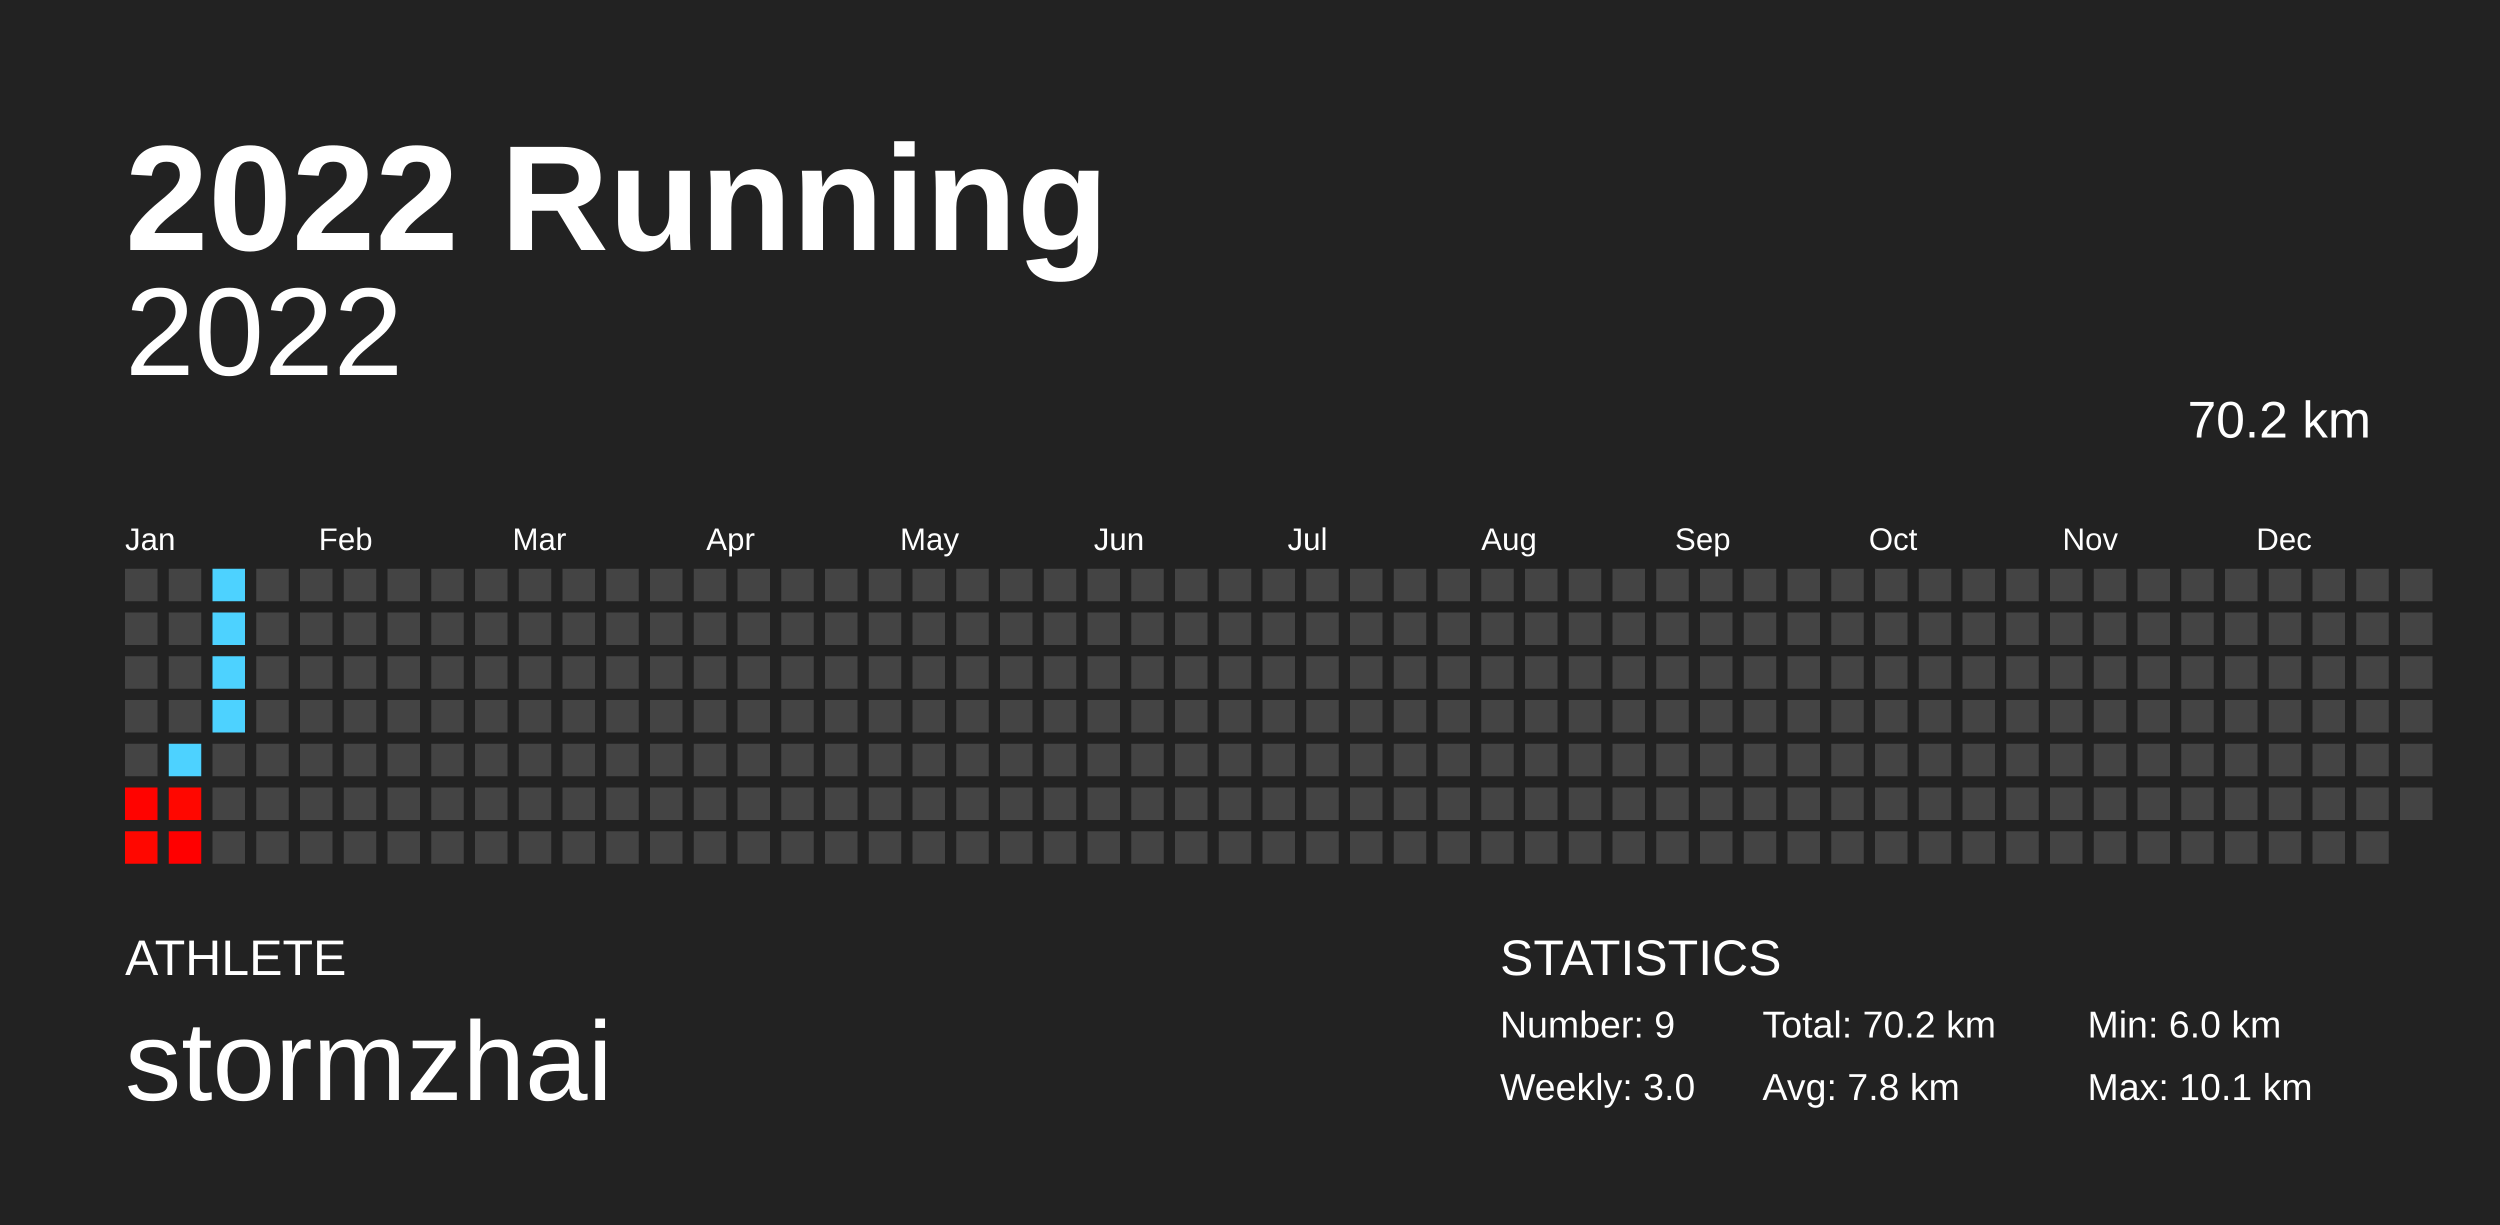
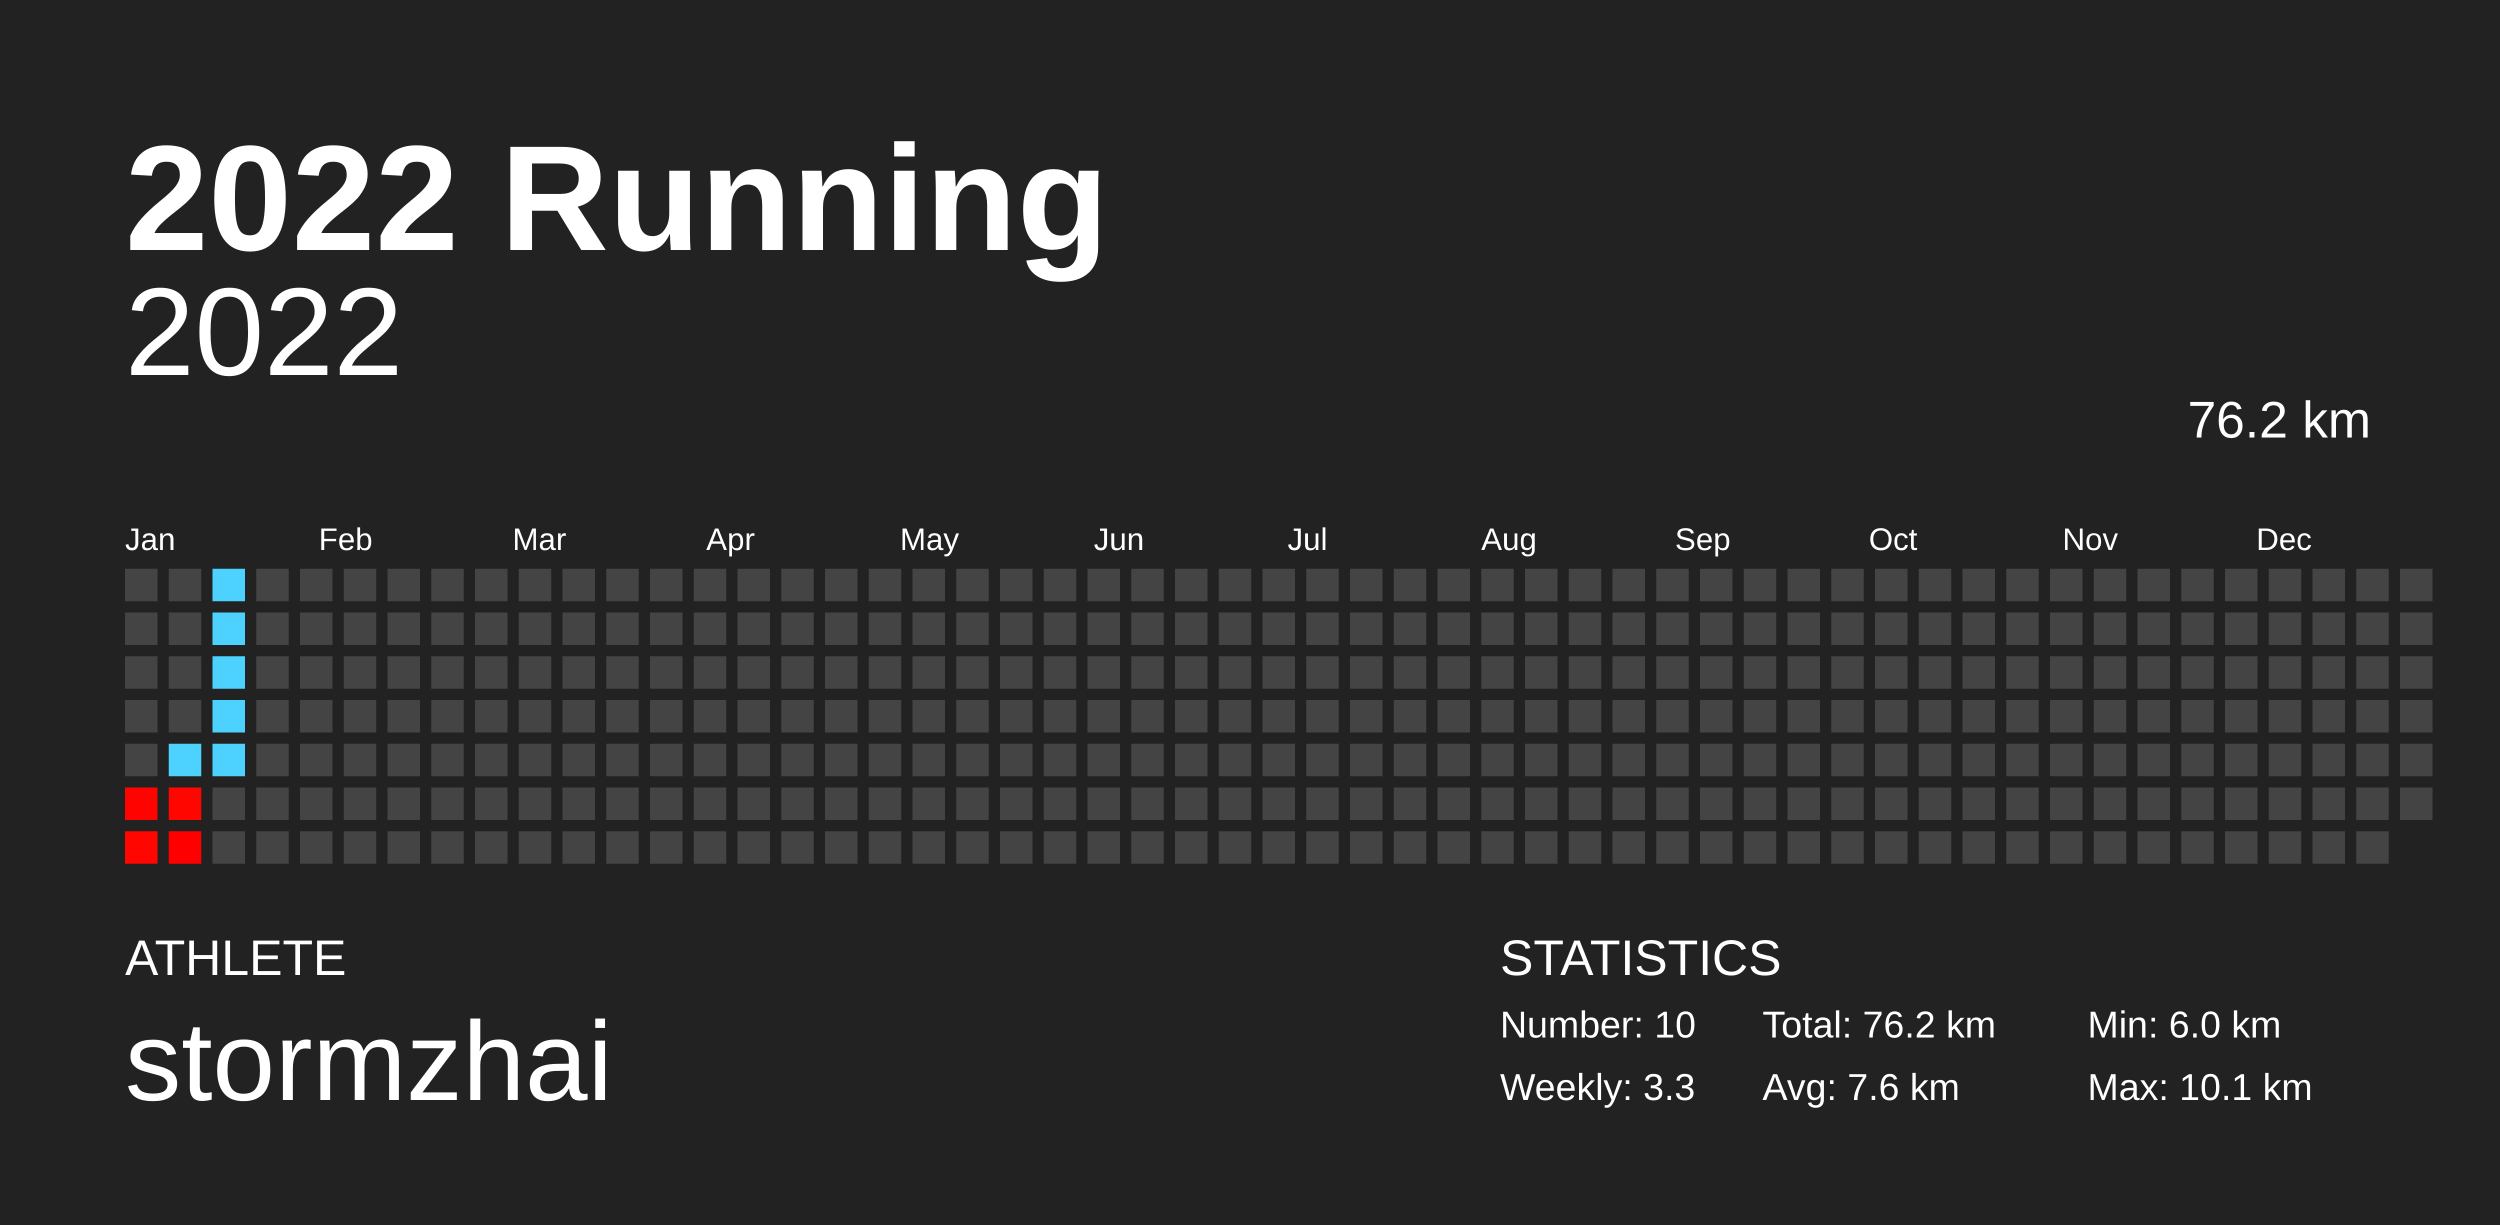
<svg xmlns="http://www.w3.org/2000/svg" baseProfile="full" height="98mm" version="1.1" viewBox="0,0,200,98" width="200mm">
  <defs />
  <rect fill="#222222" height="98" width="200" x="0" y="0" />
  <text fill="#FFFFFF" style="font-size:12px; font-family:Arial; font-weight:bold;" x="10" y="20">2022 Running</text>
  <text fill="#FFFFFF" style="font-size:4px; font-family:Arial" x="10" y="78">ATHLETE</text>
  <text fill="#FFFFFF" style="font-size:9px; font-family:Arial" x="10" y="88">stormzhai</text>
  <text fill="#FFFFFF" style="font-size:4px; font-family:Arial" x="120" y="78">STATISTICS</text>
-   <text fill="#FFFFFF" style="font-size:3px; font-family:Arial" x="120" y="83">Number: 9</text>
-   <text fill="#FFFFFF" style="font-size:3px; font-family:Arial" x="120" y="88">Weekly: 3.0</text>
-   <text fill="#FFFFFF" style="font-size:3px; font-family:Arial" x="141" y="83">Total: 70.2 km</text>
-   <text fill="#FFFFFF" style="font-size:3px; font-family:Arial" x="141" y="88">Avg: 7.8 km</text>
+   <text fill="#FFFFFF" style="font-size:3px; font-family:Arial" x="120" y="83">Number: 10</text>
+   <text fill="#FFFFFF" style="font-size:3px; font-family:Arial" x="120" y="88">Weekly: 3.3</text>
+   <text fill="#FFFFFF" style="font-size:3px; font-family:Arial" x="141" y="83">Total: 76.2 km</text>
+   <text fill="#FFFFFF" style="font-size:3px; font-family:Arial" x="141" y="88">Avg: 7.6 km</text>
  <text fill="#FFFFFF" style="font-size:3px; font-family:Arial" x="167" y="83">Min: 6.0 km</text>
  <text fill="#FFFFFF" style="font-size:3px; font-family:Arial" x="167" y="88">Max: 10.1 km</text>
  <text alignment-baseline="hanging" fill="#FFFFFF" style="font-size:10.0px; font-family:Arial;" x="10" y="30">2022</text>
-   <text alignment-baseline="hanging" fill="#FFFFFF" style="font-size:4.125px; font-family:Arial;" x="175" y="35">70.2 km</text>
+   <text alignment-baseline="hanging" fill="#FFFFFF" style="font-size:4.125px; font-family:Arial;" x="175" y="35">76.2 km</text>
  <text fill="#FFFFFF" style="font-size:2.5px; font-family:Arial" x="10.0" y="44">Jan</text>
  <text fill="#FFFFFF" style="font-size:2.5px; font-family:Arial" x="25.5" y="44">Feb</text>
  <text fill="#FFFFFF" style="font-size:2.5px; font-family:Arial" x="41.0" y="44">Mar</text>
  <text fill="#FFFFFF" style="font-size:2.5px; font-family:Arial" x="56.5" y="44">Apr</text>
  <text fill="#FFFFFF" style="font-size:2.5px; font-family:Arial" x="72.0" y="44">May</text>
  <text fill="#FFFFFF" style="font-size:2.5px; font-family:Arial" x="87.5" y="44">Jun</text>
  <text fill="#FFFFFF" style="font-size:2.5px; font-family:Arial" x="103.0" y="44">Jul</text>
  <text fill="#FFFFFF" style="font-size:2.5px; font-family:Arial" x="118.5" y="44">Aug</text>
  <text fill="#FFFFFF" style="font-size:2.5px; font-family:Arial" x="134.0" y="44">Sep</text>
  <text fill="#FFFFFF" style="font-size:2.5px; font-family:Arial" x="149.5" y="44">Oct</text>
  <text fill="#FFFFFF" style="font-size:2.5px; font-family:Arial" x="165.0" y="44">Nov</text>
  <text fill="#FFFFFF" style="font-size:2.5px; font-family:Arial" x="180.5" y="44">Dec</text>
  <rect fill="#444444" height="2.6" width="2.6" x="10.0" y="45.5" />
  <rect fill="#444444" height="2.6" width="2.6" x="10.0" y="49.0" />
  <rect fill="#444444" height="2.6" width="2.6" x="10.0" y="52.5" />
  <rect fill="#444444" height="2.6" width="2.6" x="10.0" y="56.0" />
  <rect fill="#444444" height="2.6" width="2.6" x="10.0" y="59.5" />
  <rect fill="#ff0300" height="2.6" width="2.6" x="10.0" y="63.0" />
  <rect fill="#ff0700" height="2.6" width="2.6" x="10.0" y="66.5" />
  <rect fill="#444444" height="2.6" width="2.6" x="13.5" y="45.5" />
  <rect fill="#444444" height="2.6" width="2.6" x="13.5" y="49.0" />
  <rect fill="#444444" height="2.6" width="2.6" x="13.5" y="52.5" />
  <rect fill="#444444" height="2.6" width="2.6" x="13.5" y="56.0" />
  <rect fill="#4dd2ff" height="2.6" width="2.6" x="13.5" y="59.5" />
  <rect fill="#ff0700" height="2.6" width="2.6" x="13.5" y="63.0" />
  <rect fill="#ff0000" height="2.6" width="2.6" x="13.5" y="66.5" />
  <rect fill="#4dd2ff" height="2.6" width="2.6" x="17.0" y="45.5" />
  <rect fill="#4dd2ff" height="2.6" width="2.6" x="17.0" y="49.0" />
  <rect fill="#4dd2ff" height="2.6" width="2.6" x="17.0" y="52.5" />
  <rect fill="#4dd2ff" height="2.6" width="2.6" x="17.0" y="56.0" />
-   <rect fill="#444444" height="2.6" width="2.6" x="17.0" y="59.5" />
+   <rect fill="#4dd2ff" height="2.6" width="2.6" x="17.0" y="59.5" />
  <rect fill="#444444" height="2.6" width="2.6" x="17.0" y="63.0" />
  <rect fill="#444444" height="2.6" width="2.6" x="17.0" y="66.5" />
  <rect fill="#444444" height="2.6" width="2.6" x="20.5" y="45.5" />
  <rect fill="#444444" height="2.6" width="2.6" x="20.5" y="49.0" />
  <rect fill="#444444" height="2.6" width="2.6" x="20.5" y="52.5" />
  <rect fill="#444444" height="2.6" width="2.6" x="20.5" y="56.0" />
  <rect fill="#444444" height="2.6" width="2.6" x="20.5" y="59.5" />
  <rect fill="#444444" height="2.6" width="2.6" x="20.5" y="63.0" />
  <rect fill="#444444" height="2.6" width="2.6" x="20.5" y="66.5" />
  <rect fill="#444444" height="2.6" width="2.6" x="24.0" y="45.5" />
  <rect fill="#444444" height="2.6" width="2.6" x="24.0" y="49.0" />
  <rect fill="#444444" height="2.6" width="2.6" x="24.0" y="52.5" />
  <rect fill="#444444" height="2.6" width="2.6" x="24.0" y="56.0" />
  <rect fill="#444444" height="2.6" width="2.6" x="24.0" y="59.5" />
  <rect fill="#444444" height="2.6" width="2.6" x="24.0" y="63.0" />
  <rect fill="#444444" height="2.6" width="2.6" x="24.0" y="66.5" />
  <rect fill="#444444" height="2.6" width="2.6" x="27.5" y="45.5" />
  <rect fill="#444444" height="2.6" width="2.6" x="27.5" y="49.0" />
  <rect fill="#444444" height="2.6" width="2.6" x="27.5" y="52.5" />
  <rect fill="#444444" height="2.6" width="2.6" x="27.5" y="56.0" />
  <rect fill="#444444" height="2.6" width="2.6" x="27.5" y="59.5" />
  <rect fill="#444444" height="2.6" width="2.6" x="27.5" y="63.0" />
  <rect fill="#444444" height="2.6" width="2.6" x="27.5" y="66.5" />
  <rect fill="#444444" height="2.6" width="2.6" x="31.0" y="45.5" />
  <rect fill="#444444" height="2.6" width="2.6" x="31.0" y="49.0" />
  <rect fill="#444444" height="2.6" width="2.6" x="31.0" y="52.5" />
  <rect fill="#444444" height="2.6" width="2.6" x="31.0" y="56.0" />
  <rect fill="#444444" height="2.6" width="2.6" x="31.0" y="59.5" />
  <rect fill="#444444" height="2.6" width="2.6" x="31.0" y="63.0" />
  <rect fill="#444444" height="2.6" width="2.6" x="31.0" y="66.5" />
  <rect fill="#444444" height="2.6" width="2.6" x="34.5" y="45.5" />
  <rect fill="#444444" height="2.6" width="2.6" x="34.5" y="49.0" />
  <rect fill="#444444" height="2.6" width="2.6" x="34.5" y="52.5" />
  <rect fill="#444444" height="2.6" width="2.6" x="34.5" y="56.0" />
  <rect fill="#444444" height="2.6" width="2.6" x="34.5" y="59.5" />
  <rect fill="#444444" height="2.6" width="2.6" x="34.5" y="63.0" />
  <rect fill="#444444" height="2.6" width="2.6" x="34.5" y="66.5" />
  <rect fill="#444444" height="2.6" width="2.6" x="38.0" y="45.5" />
  <rect fill="#444444" height="2.6" width="2.6" x="38.0" y="49.0" />
  <rect fill="#444444" height="2.6" width="2.6" x="38.0" y="52.5" />
  <rect fill="#444444" height="2.6" width="2.6" x="38.0" y="56.0" />
  <rect fill="#444444" height="2.6" width="2.6" x="38.0" y="59.5" />
  <rect fill="#444444" height="2.6" width="2.6" x="38.0" y="63.0" />
  <rect fill="#444444" height="2.6" width="2.6" x="38.0" y="66.5" />
  <rect fill="#444444" height="2.6" width="2.6" x="41.5" y="45.5" />
  <rect fill="#444444" height="2.6" width="2.6" x="41.5" y="49.0" />
  <rect fill="#444444" height="2.6" width="2.6" x="41.5" y="52.5" />
  <rect fill="#444444" height="2.6" width="2.6" x="41.5" y="56.0" />
  <rect fill="#444444" height="2.6" width="2.6" x="41.5" y="59.5" />
  <rect fill="#444444" height="2.6" width="2.6" x="41.5" y="63.0" />
  <rect fill="#444444" height="2.6" width="2.6" x="41.5" y="66.5" />
  <rect fill="#444444" height="2.6" width="2.6" x="45.0" y="45.5" />
  <rect fill="#444444" height="2.6" width="2.6" x="45.0" y="49.0" />
  <rect fill="#444444" height="2.6" width="2.6" x="45.0" y="52.5" />
  <rect fill="#444444" height="2.6" width="2.6" x="45.0" y="56.0" />
  <rect fill="#444444" height="2.6" width="2.6" x="45.0" y="59.5" />
  <rect fill="#444444" height="2.6" width="2.6" x="45.0" y="63.0" />
  <rect fill="#444444" height="2.6" width="2.6" x="45.0" y="66.5" />
  <rect fill="#444444" height="2.6" width="2.6" x="48.5" y="45.5" />
  <rect fill="#444444" height="2.6" width="2.6" x="48.5" y="49.0" />
  <rect fill="#444444" height="2.6" width="2.6" x="48.5" y="52.5" />
  <rect fill="#444444" height="2.6" width="2.6" x="48.5" y="56.0" />
  <rect fill="#444444" height="2.6" width="2.6" x="48.5" y="59.5" />
  <rect fill="#444444" height="2.6" width="2.6" x="48.5" y="63.0" />
  <rect fill="#444444" height="2.6" width="2.6" x="48.5" y="66.5" />
  <rect fill="#444444" height="2.6" width="2.6" x="52.0" y="45.5" />
  <rect fill="#444444" height="2.6" width="2.6" x="52.0" y="49.0" />
  <rect fill="#444444" height="2.6" width="2.6" x="52.0" y="52.5" />
  <rect fill="#444444" height="2.6" width="2.6" x="52.0" y="56.0" />
  <rect fill="#444444" height="2.6" width="2.6" x="52.0" y="59.5" />
  <rect fill="#444444" height="2.6" width="2.6" x="52.0" y="63.0" />
  <rect fill="#444444" height="2.6" width="2.6" x="52.0" y="66.5" />
  <rect fill="#444444" height="2.6" width="2.6" x="55.5" y="45.5" />
  <rect fill="#444444" height="2.6" width="2.6" x="55.5" y="49.0" />
  <rect fill="#444444" height="2.6" width="2.6" x="55.5" y="52.5" />
  <rect fill="#444444" height="2.6" width="2.6" x="55.5" y="56.0" />
  <rect fill="#444444" height="2.6" width="2.6" x="55.5" y="59.5" />
  <rect fill="#444444" height="2.6" width="2.6" x="55.5" y="63.0" />
  <rect fill="#444444" height="2.6" width="2.6" x="55.5" y="66.5" />
  <rect fill="#444444" height="2.6" width="2.6" x="59.0" y="45.5" />
  <rect fill="#444444" height="2.6" width="2.6" x="59.0" y="49.0" />
  <rect fill="#444444" height="2.6" width="2.6" x="59.0" y="52.5" />
  <rect fill="#444444" height="2.6" width="2.6" x="59.0" y="56.0" />
  <rect fill="#444444" height="2.6" width="2.6" x="59.0" y="59.5" />
  <rect fill="#444444" height="2.6" width="2.6" x="59.0" y="63.0" />
  <rect fill="#444444" height="2.6" width="2.6" x="59.0" y="66.5" />
  <rect fill="#444444" height="2.6" width="2.6" x="62.5" y="45.5" />
  <rect fill="#444444" height="2.6" width="2.6" x="62.5" y="49.0" />
  <rect fill="#444444" height="2.6" width="2.6" x="62.5" y="52.5" />
  <rect fill="#444444" height="2.6" width="2.6" x="62.5" y="56.0" />
  <rect fill="#444444" height="2.6" width="2.6" x="62.5" y="59.5" />
  <rect fill="#444444" height="2.6" width="2.6" x="62.5" y="63.0" />
  <rect fill="#444444" height="2.6" width="2.6" x="62.5" y="66.5" />
  <rect fill="#444444" height="2.6" width="2.6" x="66.0" y="45.5" />
  <rect fill="#444444" height="2.6" width="2.6" x="66.0" y="49.0" />
  <rect fill="#444444" height="2.6" width="2.6" x="66.0" y="52.5" />
  <rect fill="#444444" height="2.6" width="2.6" x="66.0" y="56.0" />
  <rect fill="#444444" height="2.6" width="2.6" x="66.0" y="59.5" />
  <rect fill="#444444" height="2.6" width="2.6" x="66.0" y="63.0" />
  <rect fill="#444444" height="2.6" width="2.6" x="66.0" y="66.5" />
  <rect fill="#444444" height="2.6" width="2.6" x="69.5" y="45.5" />
  <rect fill="#444444" height="2.6" width="2.6" x="69.5" y="49.0" />
  <rect fill="#444444" height="2.6" width="2.6" x="69.5" y="52.5" />
  <rect fill="#444444" height="2.6" width="2.6" x="69.5" y="56.0" />
  <rect fill="#444444" height="2.6" width="2.6" x="69.5" y="59.5" />
  <rect fill="#444444" height="2.6" width="2.6" x="69.5" y="63.0" />
  <rect fill="#444444" height="2.6" width="2.6" x="69.5" y="66.5" />
  <rect fill="#444444" height="2.6" width="2.6" x="73.0" y="45.5" />
  <rect fill="#444444" height="2.6" width="2.6" x="73.0" y="49.0" />
  <rect fill="#444444" height="2.6" width="2.6" x="73.0" y="52.5" />
  <rect fill="#444444" height="2.6" width="2.6" x="73.0" y="56.0" />
  <rect fill="#444444" height="2.6" width="2.6" x="73.0" y="59.5" />
  <rect fill="#444444" height="2.6" width="2.6" x="73.0" y="63.0" />
  <rect fill="#444444" height="2.6" width="2.6" x="73.0" y="66.5" />
  <rect fill="#444444" height="2.6" width="2.6" x="76.5" y="45.5" />
  <rect fill="#444444" height="2.6" width="2.6" x="76.5" y="49.0" />
  <rect fill="#444444" height="2.6" width="2.6" x="76.5" y="52.5" />
  <rect fill="#444444" height="2.6" width="2.6" x="76.5" y="56.0" />
  <rect fill="#444444" height="2.6" width="2.6" x="76.5" y="59.5" />
  <rect fill="#444444" height="2.6" width="2.6" x="76.5" y="63.0" />
  <rect fill="#444444" height="2.6" width="2.6" x="76.5" y="66.5" />
  <rect fill="#444444" height="2.6" width="2.6" x="80.0" y="45.5" />
  <rect fill="#444444" height="2.6" width="2.6" x="80.0" y="49.0" />
  <rect fill="#444444" height="2.6" width="2.6" x="80.0" y="52.5" />
  <rect fill="#444444" height="2.6" width="2.6" x="80.0" y="56.0" />
  <rect fill="#444444" height="2.6" width="2.6" x="80.0" y="59.5" />
  <rect fill="#444444" height="2.6" width="2.6" x="80.0" y="63.0" />
  <rect fill="#444444" height="2.6" width="2.6" x="80.0" y="66.5" />
  <rect fill="#444444" height="2.6" width="2.6" x="83.5" y="45.5" />
  <rect fill="#444444" height="2.6" width="2.6" x="83.5" y="49.0" />
  <rect fill="#444444" height="2.6" width="2.6" x="83.5" y="52.5" />
  <rect fill="#444444" height="2.6" width="2.6" x="83.5" y="56.0" />
  <rect fill="#444444" height="2.6" width="2.6" x="83.5" y="59.5" />
  <rect fill="#444444" height="2.6" width="2.6" x="83.5" y="63.0" />
  <rect fill="#444444" height="2.6" width="2.6" x="83.5" y="66.5" />
  <rect fill="#444444" height="2.6" width="2.6" x="87.0" y="45.5" />
  <rect fill="#444444" height="2.6" width="2.6" x="87.0" y="49.0" />
  <rect fill="#444444" height="2.6" width="2.6" x="87.0" y="52.5" />
  <rect fill="#444444" height="2.6" width="2.6" x="87.0" y="56.0" />
  <rect fill="#444444" height="2.6" width="2.6" x="87.0" y="59.5" />
  <rect fill="#444444" height="2.6" width="2.6" x="87.0" y="63.0" />
  <rect fill="#444444" height="2.6" width="2.6" x="87.0" y="66.5" />
  <rect fill="#444444" height="2.6" width="2.6" x="90.5" y="45.5" />
  <rect fill="#444444" height="2.6" width="2.6" x="90.5" y="49.0" />
  <rect fill="#444444" height="2.6" width="2.6" x="90.5" y="52.5" />
  <rect fill="#444444" height="2.6" width="2.6" x="90.5" y="56.0" />
  <rect fill="#444444" height="2.6" width="2.6" x="90.5" y="59.5" />
  <rect fill="#444444" height="2.6" width="2.6" x="90.5" y="63.0" />
  <rect fill="#444444" height="2.6" width="2.6" x="90.5" y="66.5" />
  <rect fill="#444444" height="2.6" width="2.6" x="94.0" y="45.5" />
  <rect fill="#444444" height="2.6" width="2.6" x="94.0" y="49.0" />
  <rect fill="#444444" height="2.6" width="2.6" x="94.0" y="52.5" />
  <rect fill="#444444" height="2.6" width="2.6" x="94.0" y="56.0" />
  <rect fill="#444444" height="2.6" width="2.6" x="94.0" y="59.5" />
  <rect fill="#444444" height="2.6" width="2.6" x="94.0" y="63.0" />
  <rect fill="#444444" height="2.6" width="2.6" x="94.0" y="66.5" />
  <rect fill="#444444" height="2.6" width="2.6" x="97.5" y="45.5" />
  <rect fill="#444444" height="2.6" width="2.6" x="97.5" y="49.0" />
  <rect fill="#444444" height="2.6" width="2.6" x="97.5" y="52.5" />
  <rect fill="#444444" height="2.6" width="2.6" x="97.5" y="56.0" />
  <rect fill="#444444" height="2.6" width="2.6" x="97.5" y="59.5" />
  <rect fill="#444444" height="2.6" width="2.6" x="97.5" y="63.0" />
  <rect fill="#444444" height="2.6" width="2.6" x="97.5" y="66.5" />
  <rect fill="#444444" height="2.6" width="2.6" x="101.0" y="45.5" />
  <rect fill="#444444" height="2.6" width="2.6" x="101.0" y="49.0" />
  <rect fill="#444444" height="2.6" width="2.6" x="101.0" y="52.5" />
  <rect fill="#444444" height="2.6" width="2.6" x="101.0" y="56.0" />
  <rect fill="#444444" height="2.6" width="2.6" x="101.0" y="59.5" />
  <rect fill="#444444" height="2.6" width="2.6" x="101.0" y="63.0" />
  <rect fill="#444444" height="2.6" width="2.6" x="101.0" y="66.5" />
  <rect fill="#444444" height="2.6" width="2.6" x="104.5" y="45.5" />
  <rect fill="#444444" height="2.6" width="2.6" x="104.5" y="49.0" />
  <rect fill="#444444" height="2.6" width="2.6" x="104.5" y="52.5" />
  <rect fill="#444444" height="2.6" width="2.6" x="104.5" y="56.0" />
  <rect fill="#444444" height="2.6" width="2.6" x="104.5" y="59.5" />
  <rect fill="#444444" height="2.6" width="2.6" x="104.5" y="63.0" />
  <rect fill="#444444" height="2.6" width="2.6" x="104.5" y="66.5" />
  <rect fill="#444444" height="2.6" width="2.6" x="108.0" y="45.5" />
  <rect fill="#444444" height="2.6" width="2.6" x="108.0" y="49.0" />
  <rect fill="#444444" height="2.6" width="2.6" x="108.0" y="52.5" />
  <rect fill="#444444" height="2.6" width="2.6" x="108.0" y="56.0" />
  <rect fill="#444444" height="2.6" width="2.6" x="108.0" y="59.5" />
  <rect fill="#444444" height="2.6" width="2.6" x="108.0" y="63.0" />
  <rect fill="#444444" height="2.6" width="2.6" x="108.0" y="66.5" />
  <rect fill="#444444" height="2.6" width="2.6" x="111.5" y="45.5" />
  <rect fill="#444444" height="2.6" width="2.6" x="111.5" y="49.0" />
  <rect fill="#444444" height="2.6" width="2.6" x="111.5" y="52.5" />
  <rect fill="#444444" height="2.6" width="2.6" x="111.5" y="56.0" />
  <rect fill="#444444" height="2.6" width="2.6" x="111.5" y="59.5" />
  <rect fill="#444444" height="2.6" width="2.6" x="111.5" y="63.0" />
  <rect fill="#444444" height="2.6" width="2.6" x="111.5" y="66.5" />
  <rect fill="#444444" height="2.6" width="2.6" x="115.0" y="45.5" />
  <rect fill="#444444" height="2.6" width="2.6" x="115.0" y="49.0" />
  <rect fill="#444444" height="2.6" width="2.6" x="115.0" y="52.5" />
  <rect fill="#444444" height="2.6" width="2.6" x="115.0" y="56.0" />
  <rect fill="#444444" height="2.6" width="2.6" x="115.0" y="59.5" />
  <rect fill="#444444" height="2.6" width="2.6" x="115.0" y="63.0" />
  <rect fill="#444444" height="2.6" width="2.6" x="115.0" y="66.5" />
  <rect fill="#444444" height="2.6" width="2.6" x="118.5" y="45.5" />
  <rect fill="#444444" height="2.6" width="2.6" x="118.5" y="49.0" />
  <rect fill="#444444" height="2.6" width="2.6" x="118.5" y="52.5" />
  <rect fill="#444444" height="2.6" width="2.6" x="118.5" y="56.0" />
  <rect fill="#444444" height="2.6" width="2.6" x="118.5" y="59.5" />
  <rect fill="#444444" height="2.6" width="2.6" x="118.5" y="63.0" />
  <rect fill="#444444" height="2.6" width="2.6" x="118.5" y="66.5" />
  <rect fill="#444444" height="2.6" width="2.6" x="122.0" y="45.5" />
  <rect fill="#444444" height="2.6" width="2.6" x="122.0" y="49.0" />
  <rect fill="#444444" height="2.6" width="2.6" x="122.0" y="52.5" />
  <rect fill="#444444" height="2.6" width="2.6" x="122.0" y="56.0" />
  <rect fill="#444444" height="2.6" width="2.6" x="122.0" y="59.5" />
  <rect fill="#444444" height="2.6" width="2.6" x="122.0" y="63.0" />
  <rect fill="#444444" height="2.6" width="2.6" x="122.0" y="66.5" />
  <rect fill="#444444" height="2.6" width="2.6" x="125.5" y="45.5" />
  <rect fill="#444444" height="2.6" width="2.6" x="125.5" y="49.0" />
  <rect fill="#444444" height="2.6" width="2.6" x="125.5" y="52.5" />
  <rect fill="#444444" height="2.6" width="2.6" x="125.5" y="56.0" />
  <rect fill="#444444" height="2.6" width="2.6" x="125.5" y="59.5" />
  <rect fill="#444444" height="2.6" width="2.6" x="125.5" y="63.0" />
  <rect fill="#444444" height="2.6" width="2.6" x="125.5" y="66.5" />
  <rect fill="#444444" height="2.6" width="2.6" x="129.0" y="45.5" />
  <rect fill="#444444" height="2.6" width="2.6" x="129.0" y="49.0" />
  <rect fill="#444444" height="2.6" width="2.6" x="129.0" y="52.5" />
  <rect fill="#444444" height="2.6" width="2.6" x="129.0" y="56.0" />
  <rect fill="#444444" height="2.6" width="2.6" x="129.0" y="59.5" />
  <rect fill="#444444" height="2.6" width="2.6" x="129.0" y="63.0" />
  <rect fill="#444444" height="2.6" width="2.6" x="129.0" y="66.5" />
  <rect fill="#444444" height="2.6" width="2.6" x="132.5" y="45.5" />
  <rect fill="#444444" height="2.6" width="2.6" x="132.5" y="49.0" />
  <rect fill="#444444" height="2.6" width="2.6" x="132.5" y="52.5" />
  <rect fill="#444444" height="2.6" width="2.6" x="132.5" y="56.0" />
  <rect fill="#444444" height="2.6" width="2.6" x="132.5" y="59.5" />
  <rect fill="#444444" height="2.6" width="2.6" x="132.5" y="63.0" />
  <rect fill="#444444" height="2.6" width="2.6" x="132.5" y="66.5" />
  <rect fill="#444444" height="2.6" width="2.6" x="136.0" y="45.5" />
  <rect fill="#444444" height="2.6" width="2.6" x="136.0" y="49.0" />
  <rect fill="#444444" height="2.6" width="2.6" x="136.0" y="52.5" />
  <rect fill="#444444" height="2.6" width="2.6" x="136.0" y="56.0" />
  <rect fill="#444444" height="2.6" width="2.6" x="136.0" y="59.5" />
  <rect fill="#444444" height="2.6" width="2.6" x="136.0" y="63.0" />
  <rect fill="#444444" height="2.6" width="2.6" x="136.0" y="66.5" />
  <rect fill="#444444" height="2.6" width="2.6" x="139.5" y="45.5" />
  <rect fill="#444444" height="2.6" width="2.6" x="139.5" y="49.0" />
  <rect fill="#444444" height="2.6" width="2.6" x="139.5" y="52.5" />
  <rect fill="#444444" height="2.6" width="2.6" x="139.5" y="56.0" />
  <rect fill="#444444" height="2.6" width="2.6" x="139.5" y="59.5" />
  <rect fill="#444444" height="2.6" width="2.6" x="139.5" y="63.0" />
  <rect fill="#444444" height="2.6" width="2.6" x="139.5" y="66.5" />
  <rect fill="#444444" height="2.6" width="2.6" x="143.0" y="45.5" />
  <rect fill="#444444" height="2.6" width="2.6" x="143.0" y="49.0" />
  <rect fill="#444444" height="2.6" width="2.6" x="143.0" y="52.5" />
  <rect fill="#444444" height="2.6" width="2.6" x="143.0" y="56.0" />
  <rect fill="#444444" height="2.6" width="2.6" x="143.0" y="59.5" />
  <rect fill="#444444" height="2.6" width="2.6" x="143.0" y="63.0" />
  <rect fill="#444444" height="2.6" width="2.6" x="143.0" y="66.5" />
  <rect fill="#444444" height="2.6" width="2.6" x="146.5" y="45.5" />
  <rect fill="#444444" height="2.6" width="2.6" x="146.5" y="49.0" />
  <rect fill="#444444" height="2.6" width="2.6" x="146.5" y="52.5" />
  <rect fill="#444444" height="2.6" width="2.6" x="146.5" y="56.0" />
  <rect fill="#444444" height="2.6" width="2.6" x="146.5" y="59.5" />
  <rect fill="#444444" height="2.6" width="2.6" x="146.5" y="63.0" />
  <rect fill="#444444" height="2.6" width="2.6" x="146.5" y="66.5" />
  <rect fill="#444444" height="2.6" width="2.6" x="150.0" y="45.5" />
  <rect fill="#444444" height="2.6" width="2.6" x="150.0" y="49.0" />
  <rect fill="#444444" height="2.6" width="2.6" x="150.0" y="52.5" />
  <rect fill="#444444" height="2.6" width="2.6" x="150.0" y="56.0" />
  <rect fill="#444444" height="2.6" width="2.6" x="150.0" y="59.5" />
  <rect fill="#444444" height="2.6" width="2.6" x="150.0" y="63.0" />
  <rect fill="#444444" height="2.6" width="2.6" x="150.0" y="66.5" />
  <rect fill="#444444" height="2.6" width="2.6" x="153.5" y="45.5" />
  <rect fill="#444444" height="2.6" width="2.6" x="153.5" y="49.0" />
  <rect fill="#444444" height="2.6" width="2.6" x="153.5" y="52.5" />
  <rect fill="#444444" height="2.6" width="2.6" x="153.5" y="56.0" />
  <rect fill="#444444" height="2.6" width="2.6" x="153.5" y="59.5" />
  <rect fill="#444444" height="2.6" width="2.6" x="153.5" y="63.0" />
  <rect fill="#444444" height="2.6" width="2.6" x="153.5" y="66.5" />
  <rect fill="#444444" height="2.6" width="2.6" x="157.0" y="45.5" />
  <rect fill="#444444" height="2.6" width="2.6" x="157.0" y="49.0" />
  <rect fill="#444444" height="2.6" width="2.6" x="157.0" y="52.5" />
  <rect fill="#444444" height="2.6" width="2.6" x="157.0" y="56.0" />
  <rect fill="#444444" height="2.6" width="2.6" x="157.0" y="59.5" />
  <rect fill="#444444" height="2.6" width="2.6" x="157.0" y="63.0" />
  <rect fill="#444444" height="2.6" width="2.6" x="157.0" y="66.5" />
  <rect fill="#444444" height="2.6" width="2.6" x="160.5" y="45.5" />
  <rect fill="#444444" height="2.6" width="2.6" x="160.5" y="49.0" />
  <rect fill="#444444" height="2.6" width="2.6" x="160.5" y="52.5" />
  <rect fill="#444444" height="2.6" width="2.6" x="160.5" y="56.0" />
  <rect fill="#444444" height="2.6" width="2.6" x="160.5" y="59.5" />
  <rect fill="#444444" height="2.6" width="2.6" x="160.5" y="63.0" />
  <rect fill="#444444" height="2.6" width="2.6" x="160.5" y="66.5" />
  <rect fill="#444444" height="2.6" width="2.6" x="164.0" y="45.5" />
  <rect fill="#444444" height="2.6" width="2.6" x="164.0" y="49.0" />
  <rect fill="#444444" height="2.6" width="2.6" x="164.0" y="52.5" />
  <rect fill="#444444" height="2.6" width="2.6" x="164.0" y="56.0" />
  <rect fill="#444444" height="2.6" width="2.6" x="164.0" y="59.5" />
  <rect fill="#444444" height="2.6" width="2.6" x="164.0" y="63.0" />
  <rect fill="#444444" height="2.6" width="2.6" x="164.0" y="66.5" />
  <rect fill="#444444" height="2.6" width="2.6" x="167.5" y="45.5" />
  <rect fill="#444444" height="2.6" width="2.6" x="167.5" y="49.0" />
  <rect fill="#444444" height="2.6" width="2.6" x="167.5" y="52.5" />
  <rect fill="#444444" height="2.6" width="2.6" x="167.5" y="56.0" />
  <rect fill="#444444" height="2.6" width="2.6" x="167.5" y="59.5" />
  <rect fill="#444444" height="2.6" width="2.6" x="167.5" y="63.0" />
  <rect fill="#444444" height="2.6" width="2.6" x="167.5" y="66.5" />
  <rect fill="#444444" height="2.6" width="2.6" x="171.0" y="45.5" />
  <rect fill="#444444" height="2.6" width="2.6" x="171.0" y="49.0" />
  <rect fill="#444444" height="2.6" width="2.6" x="171.0" y="52.5" />
  <rect fill="#444444" height="2.6" width="2.6" x="171.0" y="56.0" />
  <rect fill="#444444" height="2.6" width="2.6" x="171.0" y="59.5" />
  <rect fill="#444444" height="2.6" width="2.6" x="171.0" y="63.0" />
  <rect fill="#444444" height="2.6" width="2.6" x="171.0" y="66.5" />
  <rect fill="#444444" height="2.6" width="2.6" x="174.5" y="45.5" />
  <rect fill="#444444" height="2.6" width="2.6" x="174.5" y="49.0" />
  <rect fill="#444444" height="2.6" width="2.6" x="174.5" y="52.5" />
  <rect fill="#444444" height="2.6" width="2.6" x="174.5" y="56.0" />
  <rect fill="#444444" height="2.6" width="2.6" x="174.5" y="59.5" />
  <rect fill="#444444" height="2.6" width="2.6" x="174.5" y="63.0" />
  <rect fill="#444444" height="2.6" width="2.6" x="174.5" y="66.5" />
  <rect fill="#444444" height="2.6" width="2.6" x="178.0" y="45.5" />
  <rect fill="#444444" height="2.6" width="2.6" x="178.0" y="49.0" />
  <rect fill="#444444" height="2.6" width="2.6" x="178.0" y="52.5" />
  <rect fill="#444444" height="2.6" width="2.6" x="178.0" y="56.0" />
  <rect fill="#444444" height="2.6" width="2.6" x="178.0" y="59.5" />
  <rect fill="#444444" height="2.6" width="2.6" x="178.0" y="63.0" />
  <rect fill="#444444" height="2.6" width="2.6" x="178.0" y="66.5" />
  <rect fill="#444444" height="2.6" width="2.6" x="181.5" y="45.5" />
  <rect fill="#444444" height="2.6" width="2.6" x="181.5" y="49.0" />
  <rect fill="#444444" height="2.6" width="2.6" x="181.5" y="52.5" />
  <rect fill="#444444" height="2.6" width="2.6" x="181.5" y="56.0" />
  <rect fill="#444444" height="2.6" width="2.6" x="181.5" y="59.5" />
  <rect fill="#444444" height="2.6" width="2.6" x="181.5" y="63.0" />
  <rect fill="#444444" height="2.6" width="2.6" x="181.5" y="66.5" />
  <rect fill="#444444" height="2.6" width="2.6" x="185.0" y="45.5" />
  <rect fill="#444444" height="2.6" width="2.6" x="185.0" y="49.0" />
  <rect fill="#444444" height="2.6" width="2.6" x="185.0" y="52.5" />
  <rect fill="#444444" height="2.6" width="2.6" x="185.0" y="56.0" />
  <rect fill="#444444" height="2.6" width="2.6" x="185.0" y="59.5" />
  <rect fill="#444444" height="2.6" width="2.6" x="185.0" y="63.0" />
  <rect fill="#444444" height="2.6" width="2.6" x="185.0" y="66.5" />
  <rect fill="#444444" height="2.6" width="2.6" x="188.5" y="45.5" />
  <rect fill="#444444" height="2.6" width="2.6" x="188.5" y="49.0" />
  <rect fill="#444444" height="2.6" width="2.6" x="188.5" y="52.5" />
  <rect fill="#444444" height="2.6" width="2.6" x="188.5" y="56.0" />
  <rect fill="#444444" height="2.6" width="2.6" x="188.5" y="59.5" />
  <rect fill="#444444" height="2.6" width="2.6" x="188.5" y="63.0" />
  <rect fill="#444444" height="2.6" width="2.6" x="188.5" y="66.5" />
  <rect fill="#444444" height="2.6" width="2.6" x="192.0" y="45.5" />
  <rect fill="#444444" height="2.6" width="2.6" x="192.0" y="49.0" />
  <rect fill="#444444" height="2.6" width="2.6" x="192.0" y="52.5" />
  <rect fill="#444444" height="2.6" width="2.6" x="192.0" y="56.0" />
  <rect fill="#444444" height="2.6" width="2.6" x="192.0" y="59.5" />
  <rect fill="#444444" height="2.6" width="2.6" x="192.0" y="63.0" />
</svg>
